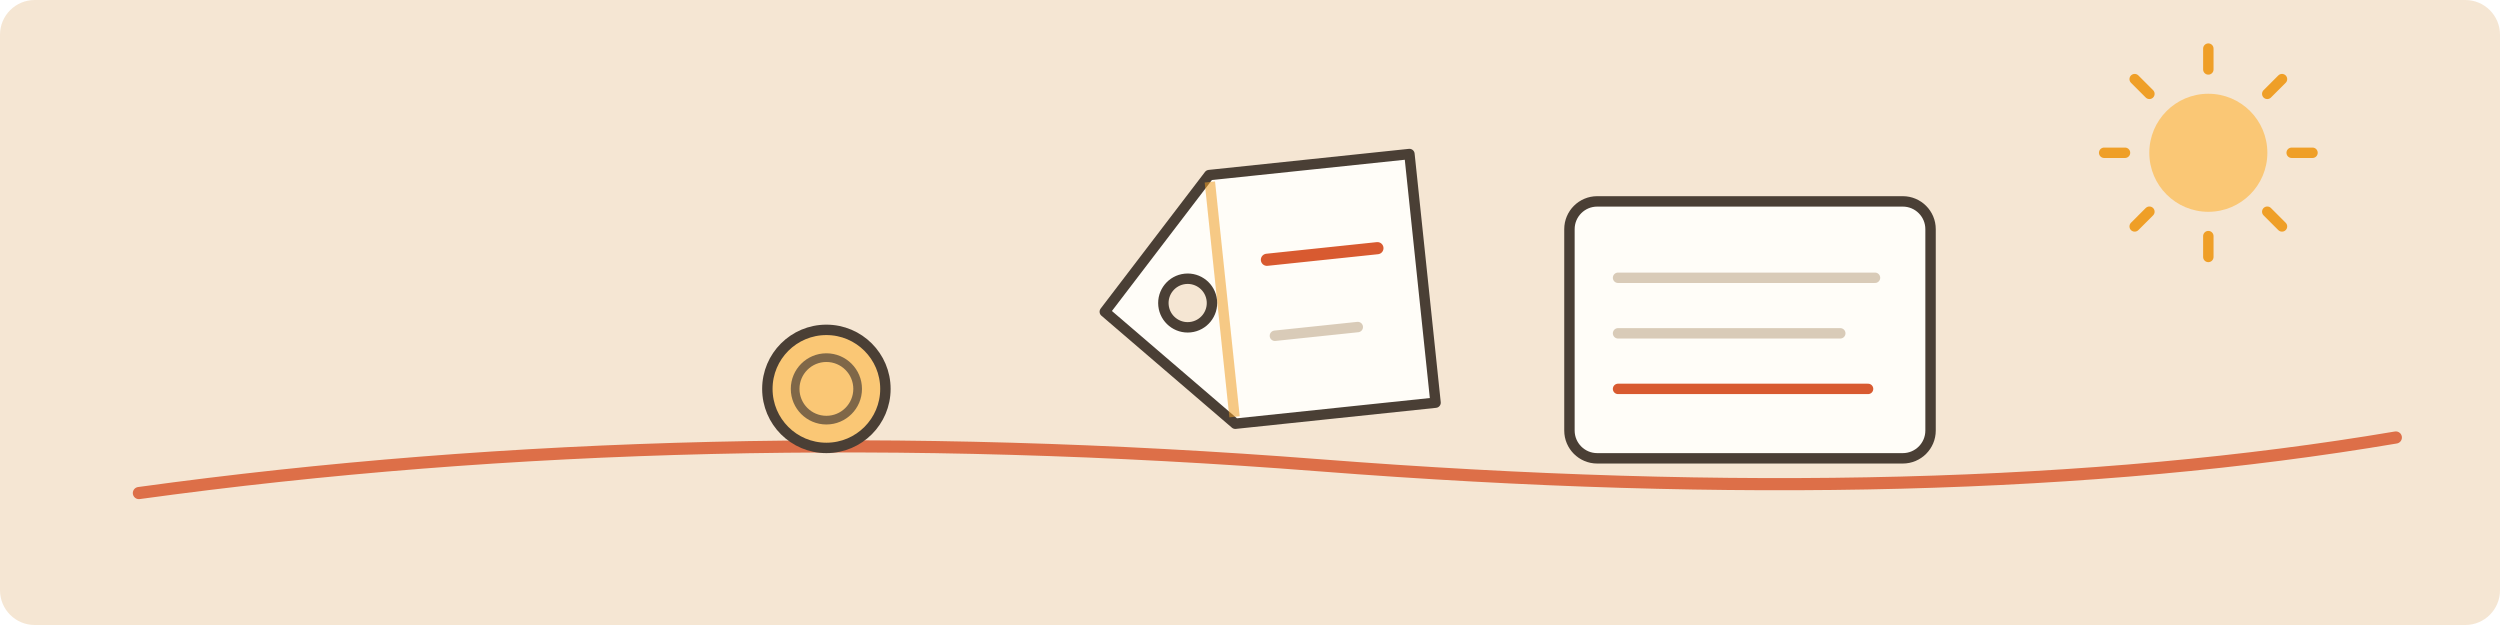
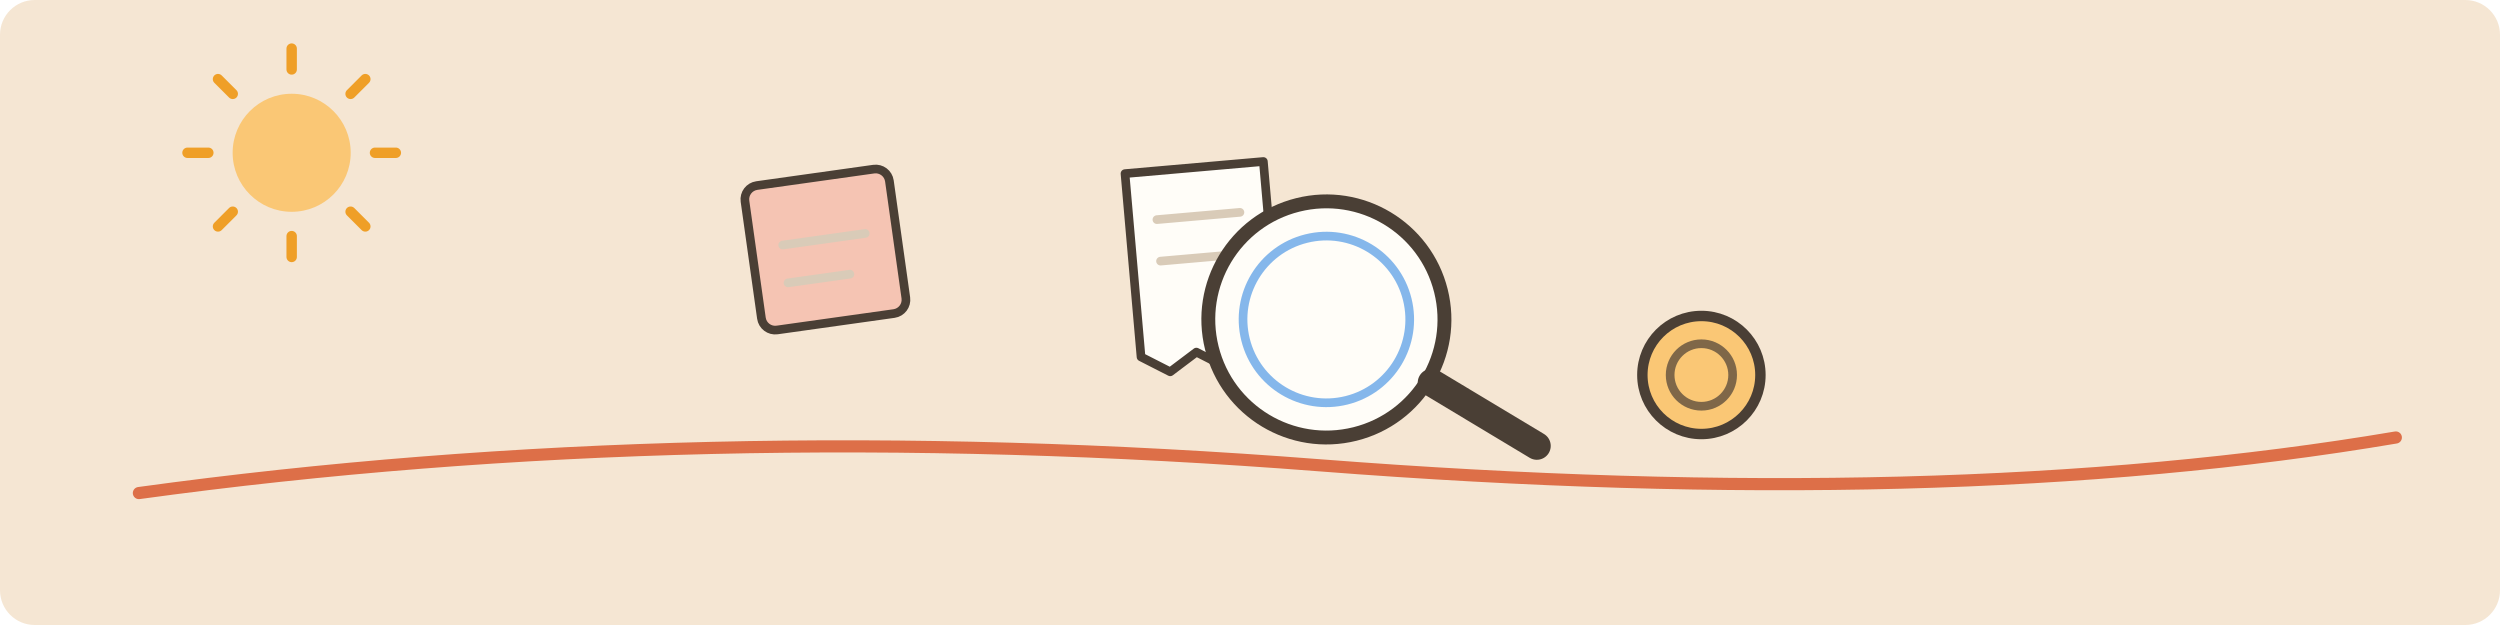
<svg xmlns="http://www.w3.org/2000/svg" width="720" height="180" viewBox="0 0 720 180" role="img" aria-hidden="true">
  <style>
.ec-bg{fill:#F5E6D3}
.ec-paper{fill:#FFFDF8}
.ec-ln{stroke:#4A3F35}
.ec-rule{stroke:#D9CBB8}
.ec-ink{fill:#4A3F35}
@media (prefers-color-scheme: dark){
.ec-bg{fill:#33251B}
.ec-paper{fill:#241D15}
.ec-ln{stroke:#EFE7DA}
.ec-rule{stroke:#5C5044}
.ec-ink{fill:#EFE7DA}
}
</style>
  <rect width="720" height="180" rx="10" class="ec-bg" />
-   <g transform="translate(636,44)">
+   <g transform="translate(84,44)">
    <circle cx="0" cy="0" r="17" fill="#FAC775" />
    <line x1="0" y1="-24" x2="0" y2="-30" stroke="#EF9F27" stroke-width="3" stroke-linecap="round" transform="rotate(0)" />
    <line x1="0" y1="-24" x2="0" y2="-30" stroke="#EF9F27" stroke-width="3" stroke-linecap="round" transform="rotate(45)" />
    <line x1="0" y1="-24" x2="0" y2="-30" stroke="#EF9F27" stroke-width="3" stroke-linecap="round" transform="rotate(90)" />
    <line x1="0" y1="-24" x2="0" y2="-30" stroke="#EF9F27" stroke-width="3" stroke-linecap="round" transform="rotate(135)" />
    <line x1="0" y1="-24" x2="0" y2="-30" stroke="#EF9F27" stroke-width="3" stroke-linecap="round" transform="rotate(180)" />
    <line x1="0" y1="-24" x2="0" y2="-30" stroke="#EF9F27" stroke-width="3" stroke-linecap="round" transform="rotate(225)" />
    <line x1="0" y1="-24" x2="0" y2="-30" stroke="#EF9F27" stroke-width="3" stroke-linecap="round" transform="rotate(270)" />
    <line x1="0" y1="-24" x2="0" y2="-30" stroke="#EF9F27" stroke-width="3" stroke-linecap="round" transform="rotate(315)" />
  </g>
  <path d="M40 142 Q200 120 380 134 T690 126" fill="none" stroke="#D85A30" stroke-width="3.5" stroke-linecap="round" opacity="0.85" />
-   <g transform="translate(314,50) rotate(-6)">
-     <path d="M0 40 L34 4 H92 V76 H34 Z" class="ec-paper ec-ln" stroke-width="3" stroke-linejoin="round" />
-     <line x1="34" y1="6" x2="34" y2="74" stroke="#EF9F27" stroke-width="3" opacity="0.55" />
-     <circle cx="24" cy="40" r="7" class="ec-bg ec-ln" stroke-width="3" />
-     <line x1="48" y1="30" x2="80" y2="30" stroke="#D85A30" stroke-width="3.5" stroke-linecap="round" />
-     <line x1="48" y1="52" x2="72" y2="52" class="ec-rule" stroke-width="3" stroke-linecap="round" />
+   <g transform="translate(324,50) rotate(-5)">
+     <path d="M0 0 h40 v58 l-8 -5 -8 5 -8 -5 -8 5 -8 -5 V0 Z" class="ec-paper ec-ln" stroke-width="2.5" stroke-linejoin="round" />
+     <line x1="8" y1="14" x2="32" y2="14" class="ec-rule" stroke-width="2.5" stroke-linecap="round" />
+     <line x1="8" y1="26" x2="26" y2="26" class="ec-rule" stroke-width="2.5" stroke-linecap="round" />
  </g>
-   <g transform="translate(238,112)">
+   <g transform="translate(382,92) rotate(-14)">
+     <circle cx="0" cy="0" r="34" class="ec-paper ec-ln" stroke-width="4" />
+     <circle cx="0" cy="0" r="24" fill="none" stroke="#85B7EB" stroke-width="2.5" />
+     <line x1="25" y1="25" x2="50" y2="50" class="ec-ln" stroke-width="8" stroke-linecap="round" />
+   </g>
+   <g transform="translate(214,54) rotate(-8)">
+     <rect width="42" height="42" rx="4" fill="#F5C4B3" class="ec-ln" stroke-width="2.5" />
+     <line x1="9" y1="18" x2="33" y2="18" class="ec-rule" stroke-width="2.5" stroke-linecap="round" />
+     <line x1="9" y1="29" x2="27" y2="29" class="ec-rule" stroke-width="2.5" stroke-linecap="round" />
+   </g>
+   <g transform="translate(490,108)">
    <circle r="17" fill="#FAC775" class="ec-ln" stroke-width="3" />
    <circle r="9" fill="none" class="ec-ln" stroke-width="2.5" opacity="0.7" />
  </g>
-   <g transform="translate(452,58)">
-     <rect width="104" height="74" rx="8" class="ec-paper ec-ln" stroke-width="3" />
-     <line x1="14" y1="22" x2="88" y2="22" class="ec-rule" stroke-width="3" stroke-linecap="round" />
-     <line x1="14" y1="38" x2="78" y2="38" class="ec-rule" stroke-width="3" stroke-linecap="round" />
-     <line x1="14" y1="54" x2="86" y2="54" stroke="#D85A30" stroke-width="3" stroke-linecap="round" />
-   </g>
</svg>
